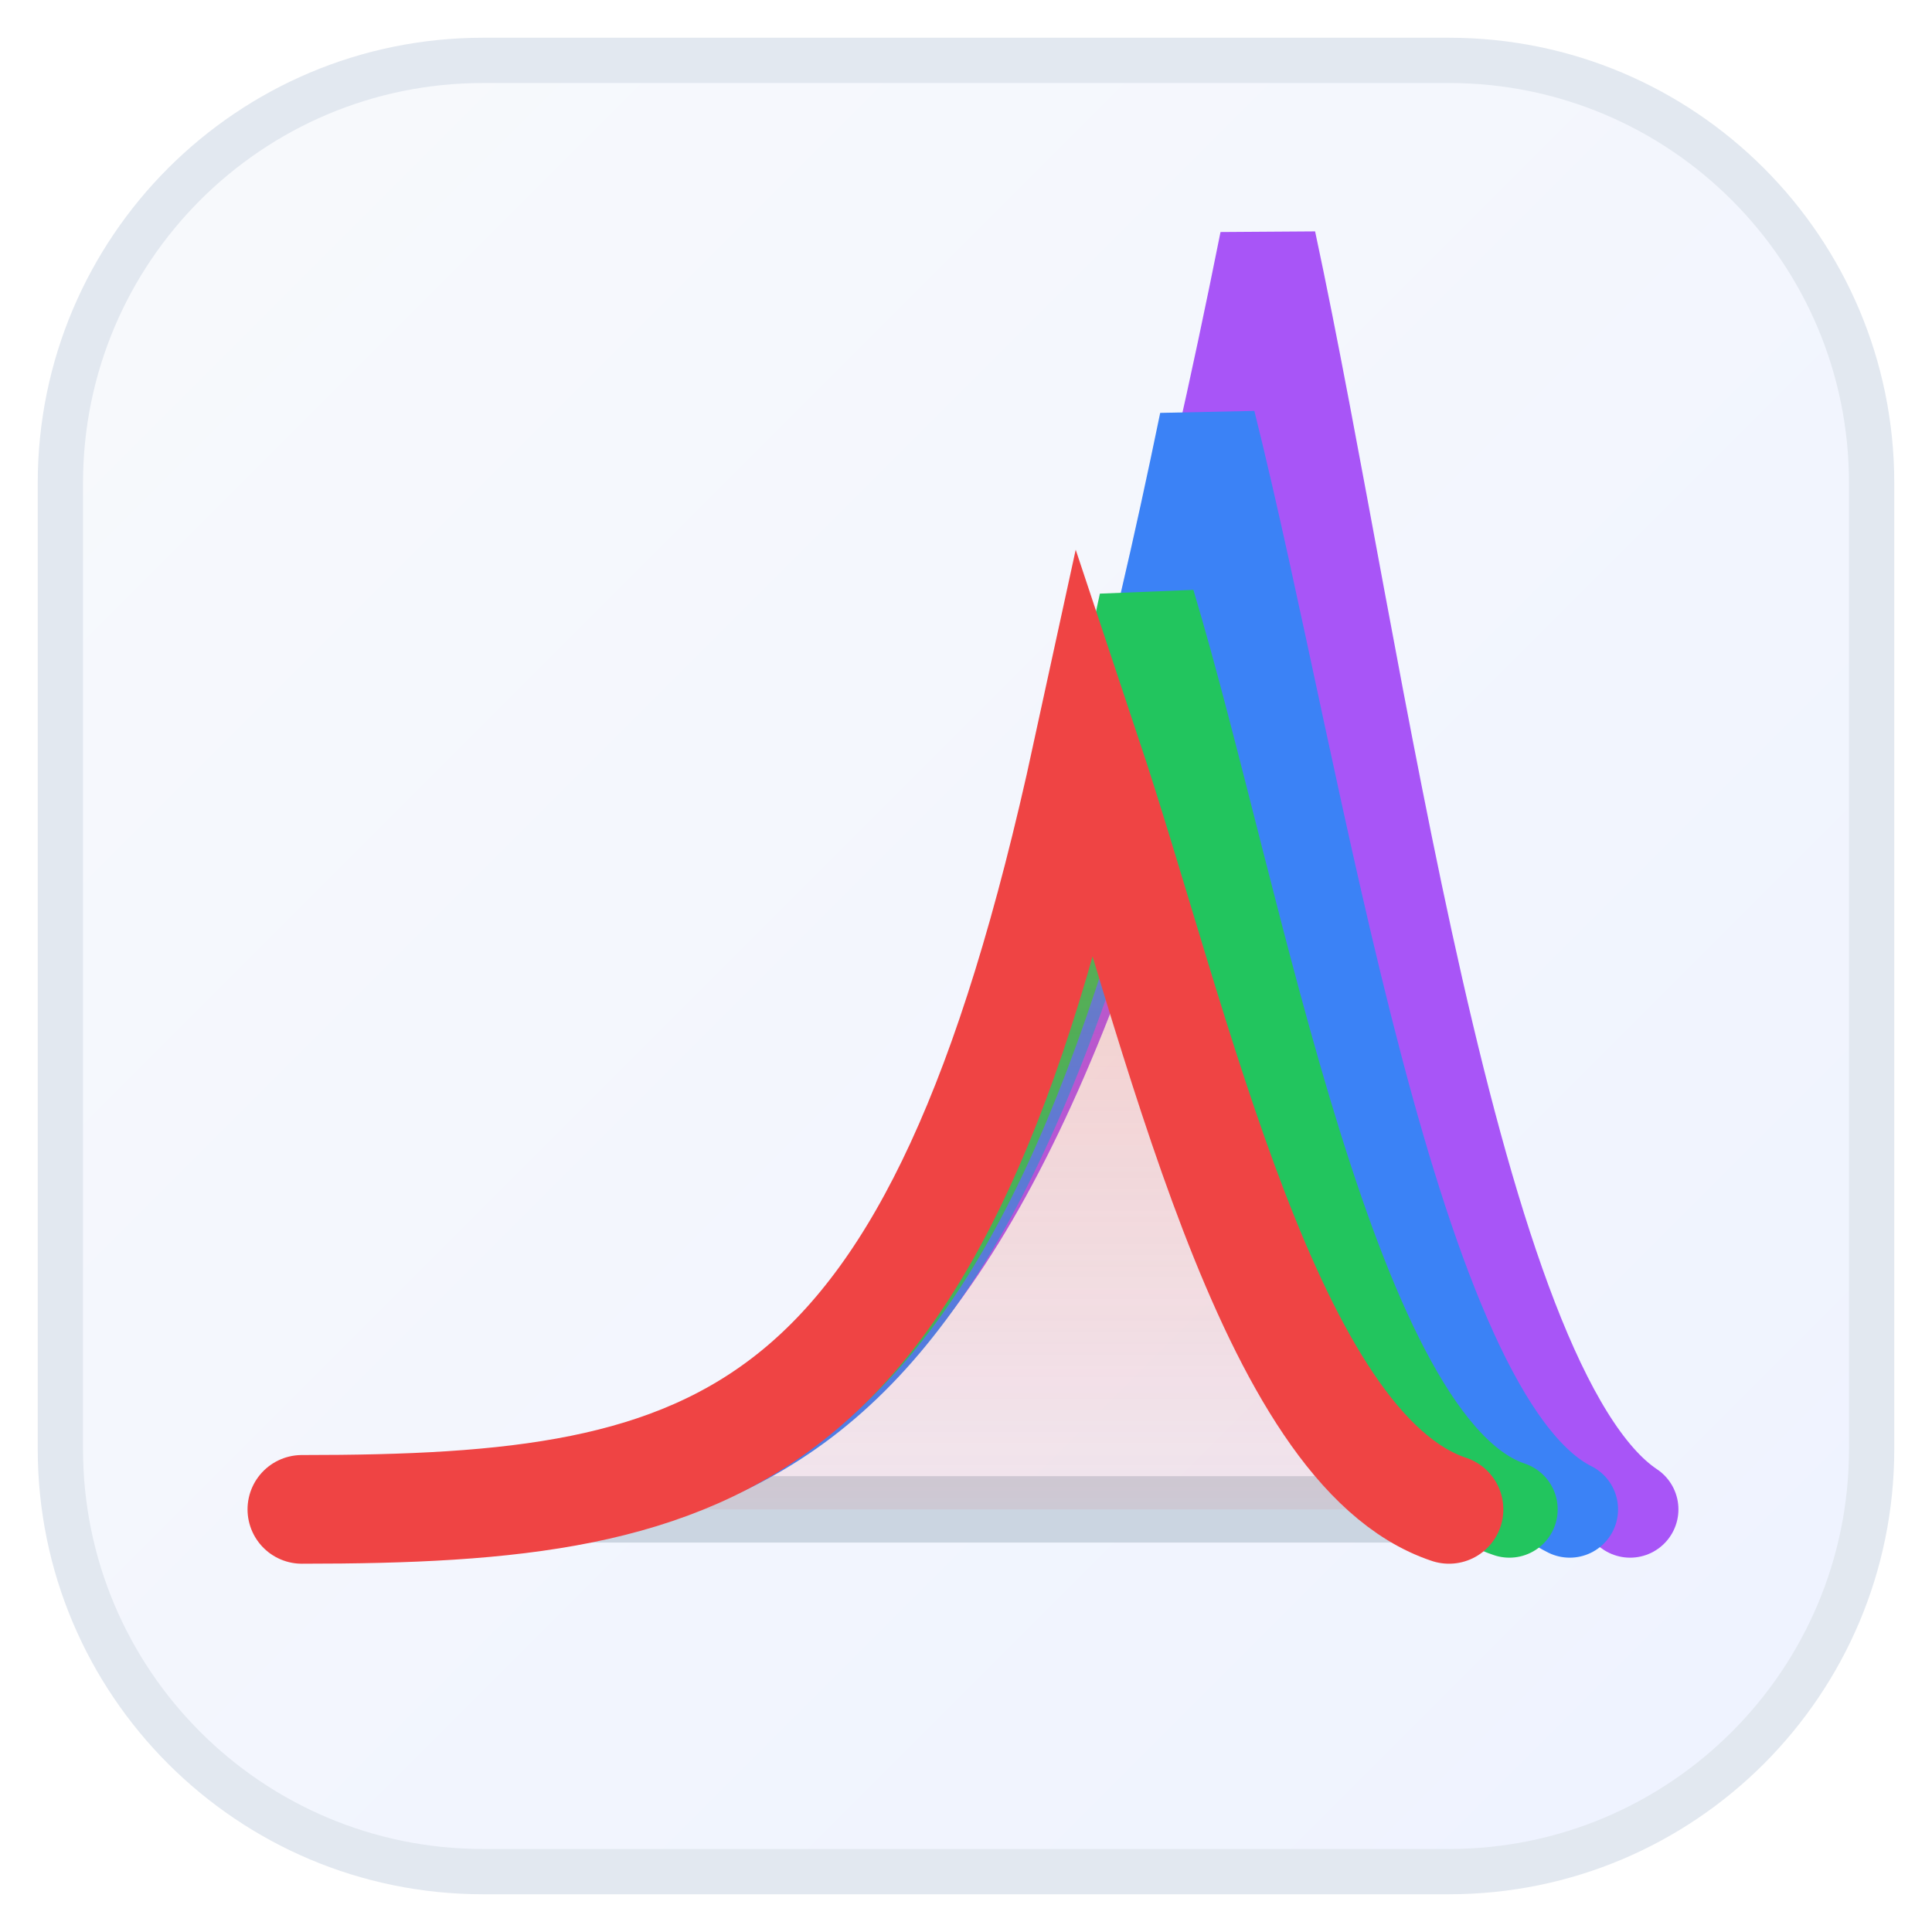
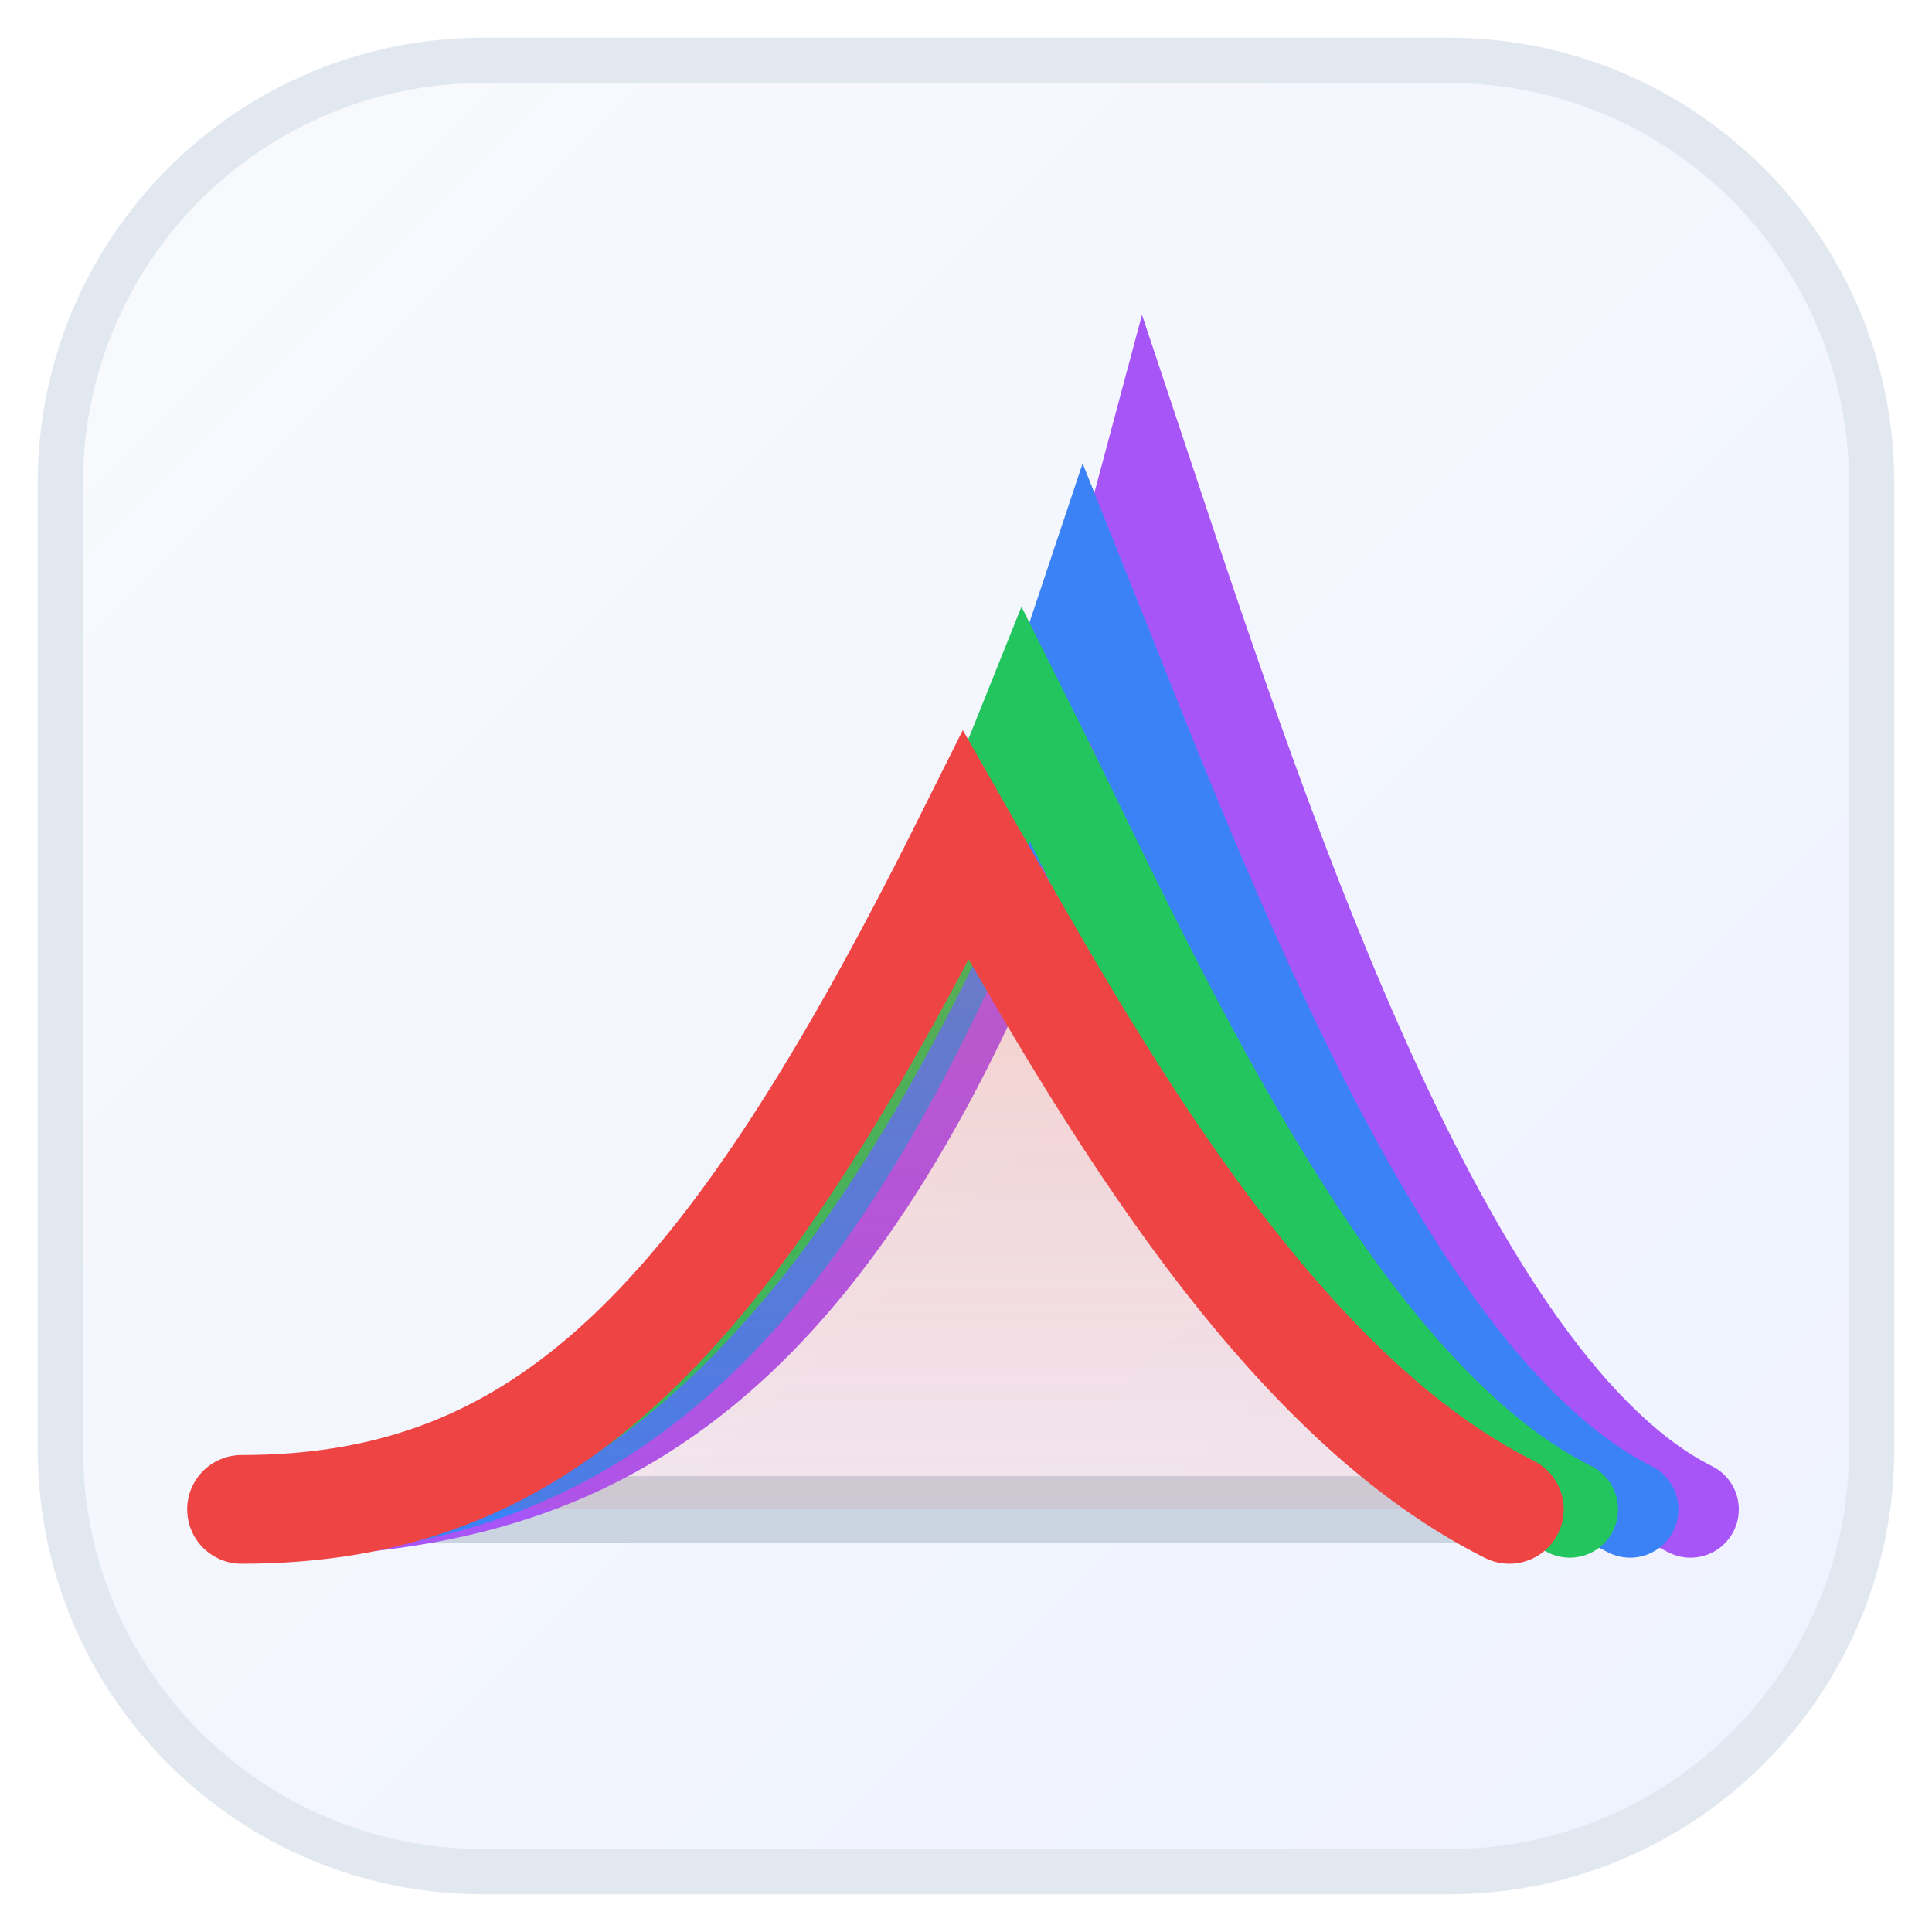
<svg xmlns="http://www.w3.org/2000/svg" width="32" height="32" viewBox="0 0 32 32" fill="none">
  <rect x="1" y="1" width="30" height="30" rx="7" fill="url(#bg)" stroke="#e2e8f0" stroke-width="0.75" />
-   <line x1="5" y1="25" x2="27" y2="25" stroke="#cbd5e1" stroke-width="1.1" stroke-linecap="round" />
-   <path d="M5 25 C 13 25, 17 24, 21 4 C 22.5 11, 24 23, 27 25" stroke="#a855f7" stroke-width="1.6" stroke-linecap="round" fill="none" />
-   <path d="M5 25 C 13 25, 16.5 24, 20 7 C 21.5 13, 23 23.5, 26 25" stroke="#3b82f6" stroke-width="1.6" stroke-linecap="round" fill="none" />
-   <path d="M5 25 C 12.5 25, 16 24, 19 10 C 20.5 15, 22 24, 25 25" stroke="#22c55e" stroke-width="1.6" stroke-linecap="round" fill="none" />
-   <path d="M5 25 C 12 25, 15.5 24, 18 12.5 C 19.5 17, 21 24, 24 25 L24 25 L5 25 Z" fill="url(#fill)" opacity="0.85" />
-   <path d="M5 25 C 12 25, 15.5 24, 18 12.5 C 19.5 17, 21 24, 24 25" stroke="#ef4444" stroke-width="1.8" stroke-linecap="round" fill="none" />
+   <line x1="4" y1="25" x2="28" y2="25" stroke="#cbd5e1" stroke-width="1.1" stroke-linecap="round" />
+   <path d="M4 25 C 10 25, 15 23, 19 8 C 21 14, 24 23, 28 25" stroke="#a855f7" stroke-width="1.6" stroke-linecap="round" fill="none" />
+   <path d="M4 25 C 10 25, 14 22, 18 10 C 20 15, 23 23, 27 25" stroke="#3b82f6" stroke-width="1.6" stroke-linecap="round" fill="none" />
+   <path d="M4 25 C 9 25, 13 22, 17 12 C 19 16, 22 23, 26 25" stroke="#22c55e" stroke-width="1.6" stroke-linecap="round" fill="none" />
+   <path d="M4 25 C 9 25, 12 22, 16 14 C 18 17.5, 21 23, 25 25 L25 25 L4 25 Z" fill="url(#fill)" opacity="0.85" />
+   <path d="M4 25 C 9 25, 12 22, 16 14 C 18 17.5, 21 23, 25 25" stroke="#ef4444" stroke-width="1.8" stroke-linecap="round" fill="none" />
  <defs>
    <linearGradient id="bg" x1="0" y1="0" x2="32" y2="32" gradientUnits="userSpaceOnUse">
      <stop stop-color="#f8fafc" />
      <stop offset="1" stop-color="#eef2ff" />
    </linearGradient>
    <linearGradient id="fill" x1="0" y1="4" x2="0" y2="25" gradientUnits="userSpaceOnUse">
      <stop stop-color="#fb923c" stop-opacity="0.55" />
      <stop offset="1" stop-color="#ef4444" stop-opacity="0.10" />
    </linearGradient>
  </defs>
</svg>
